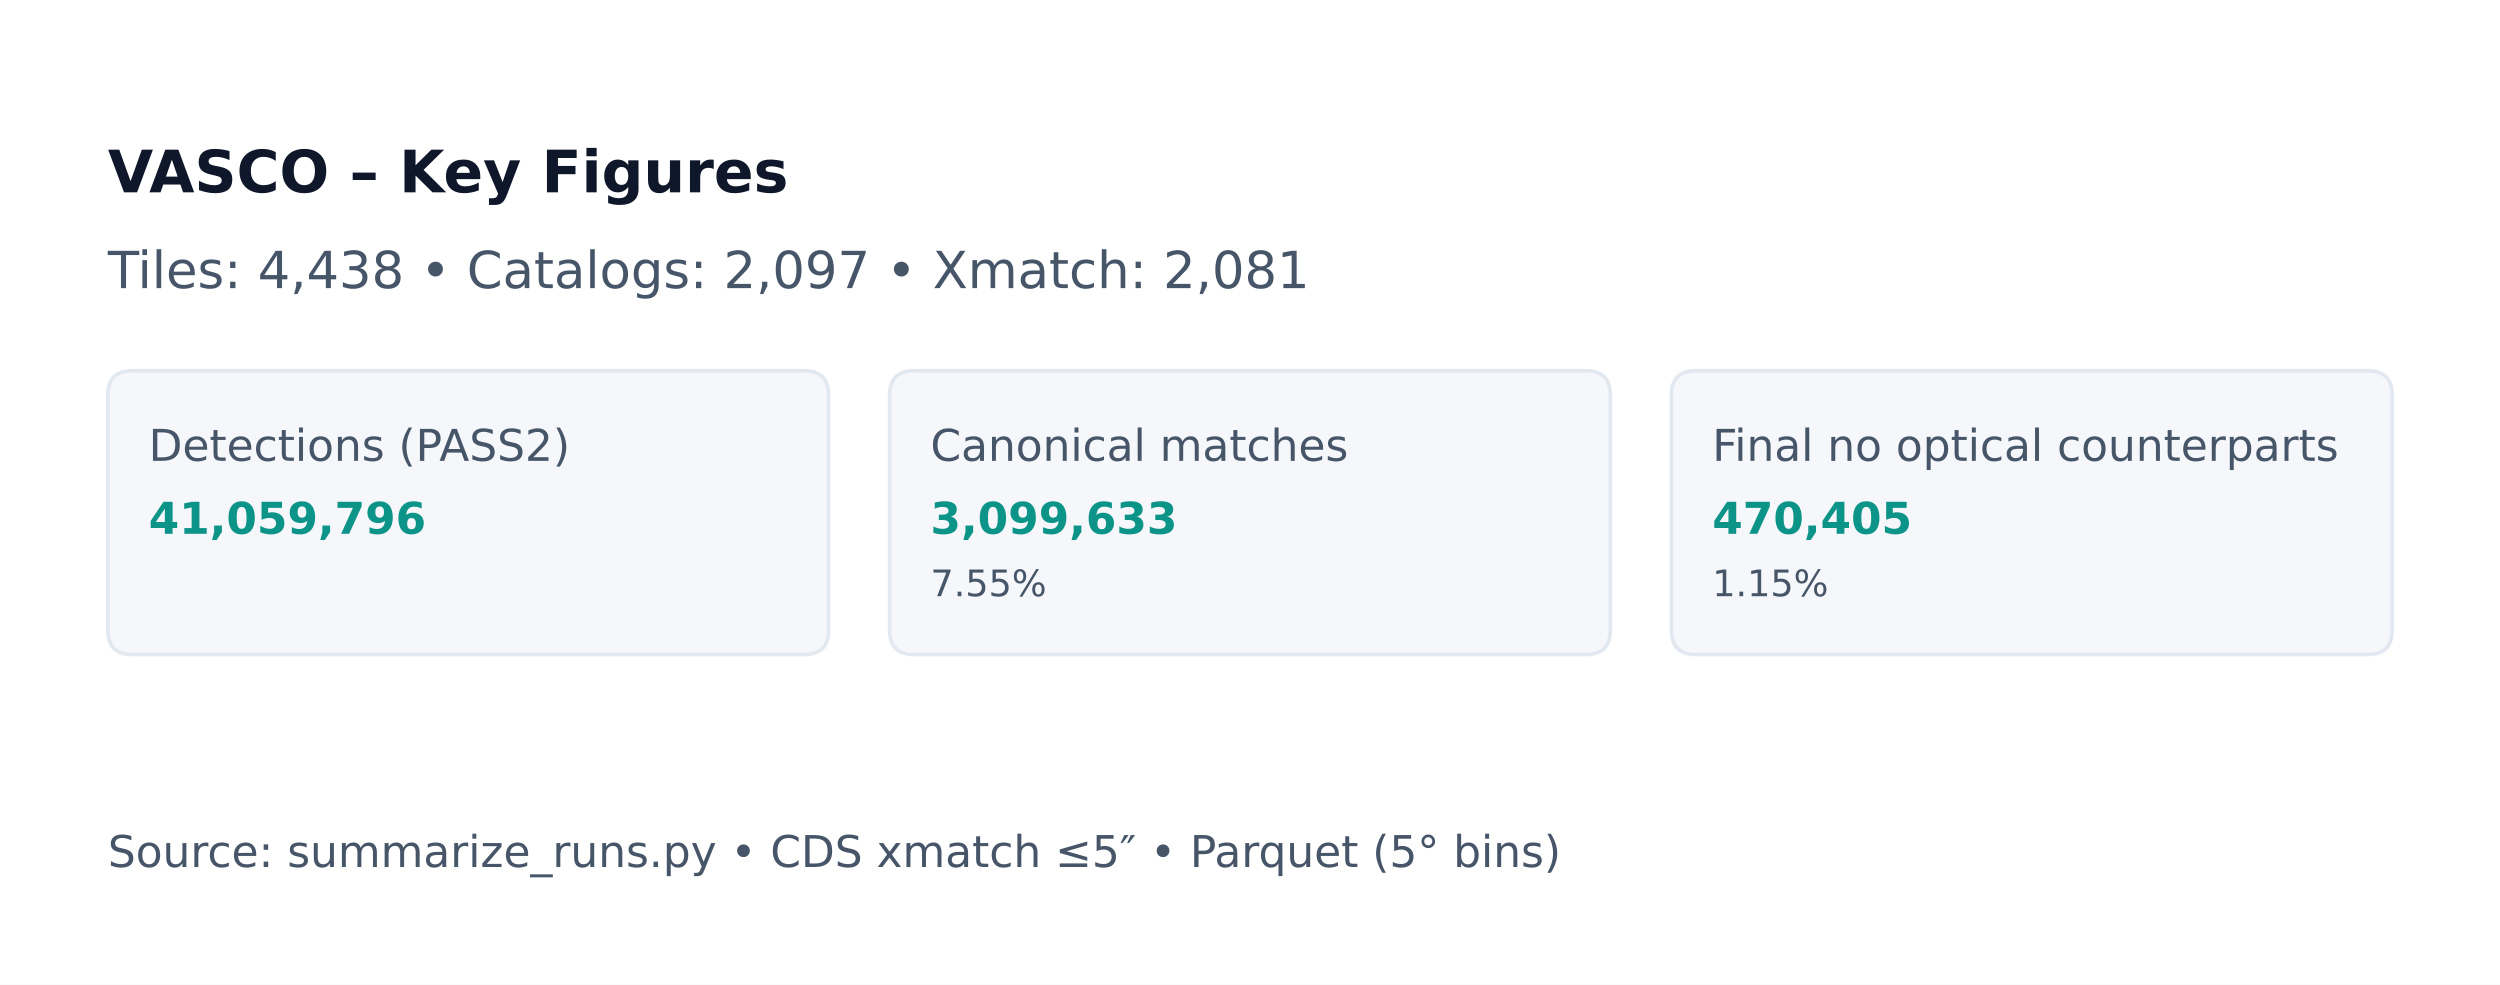
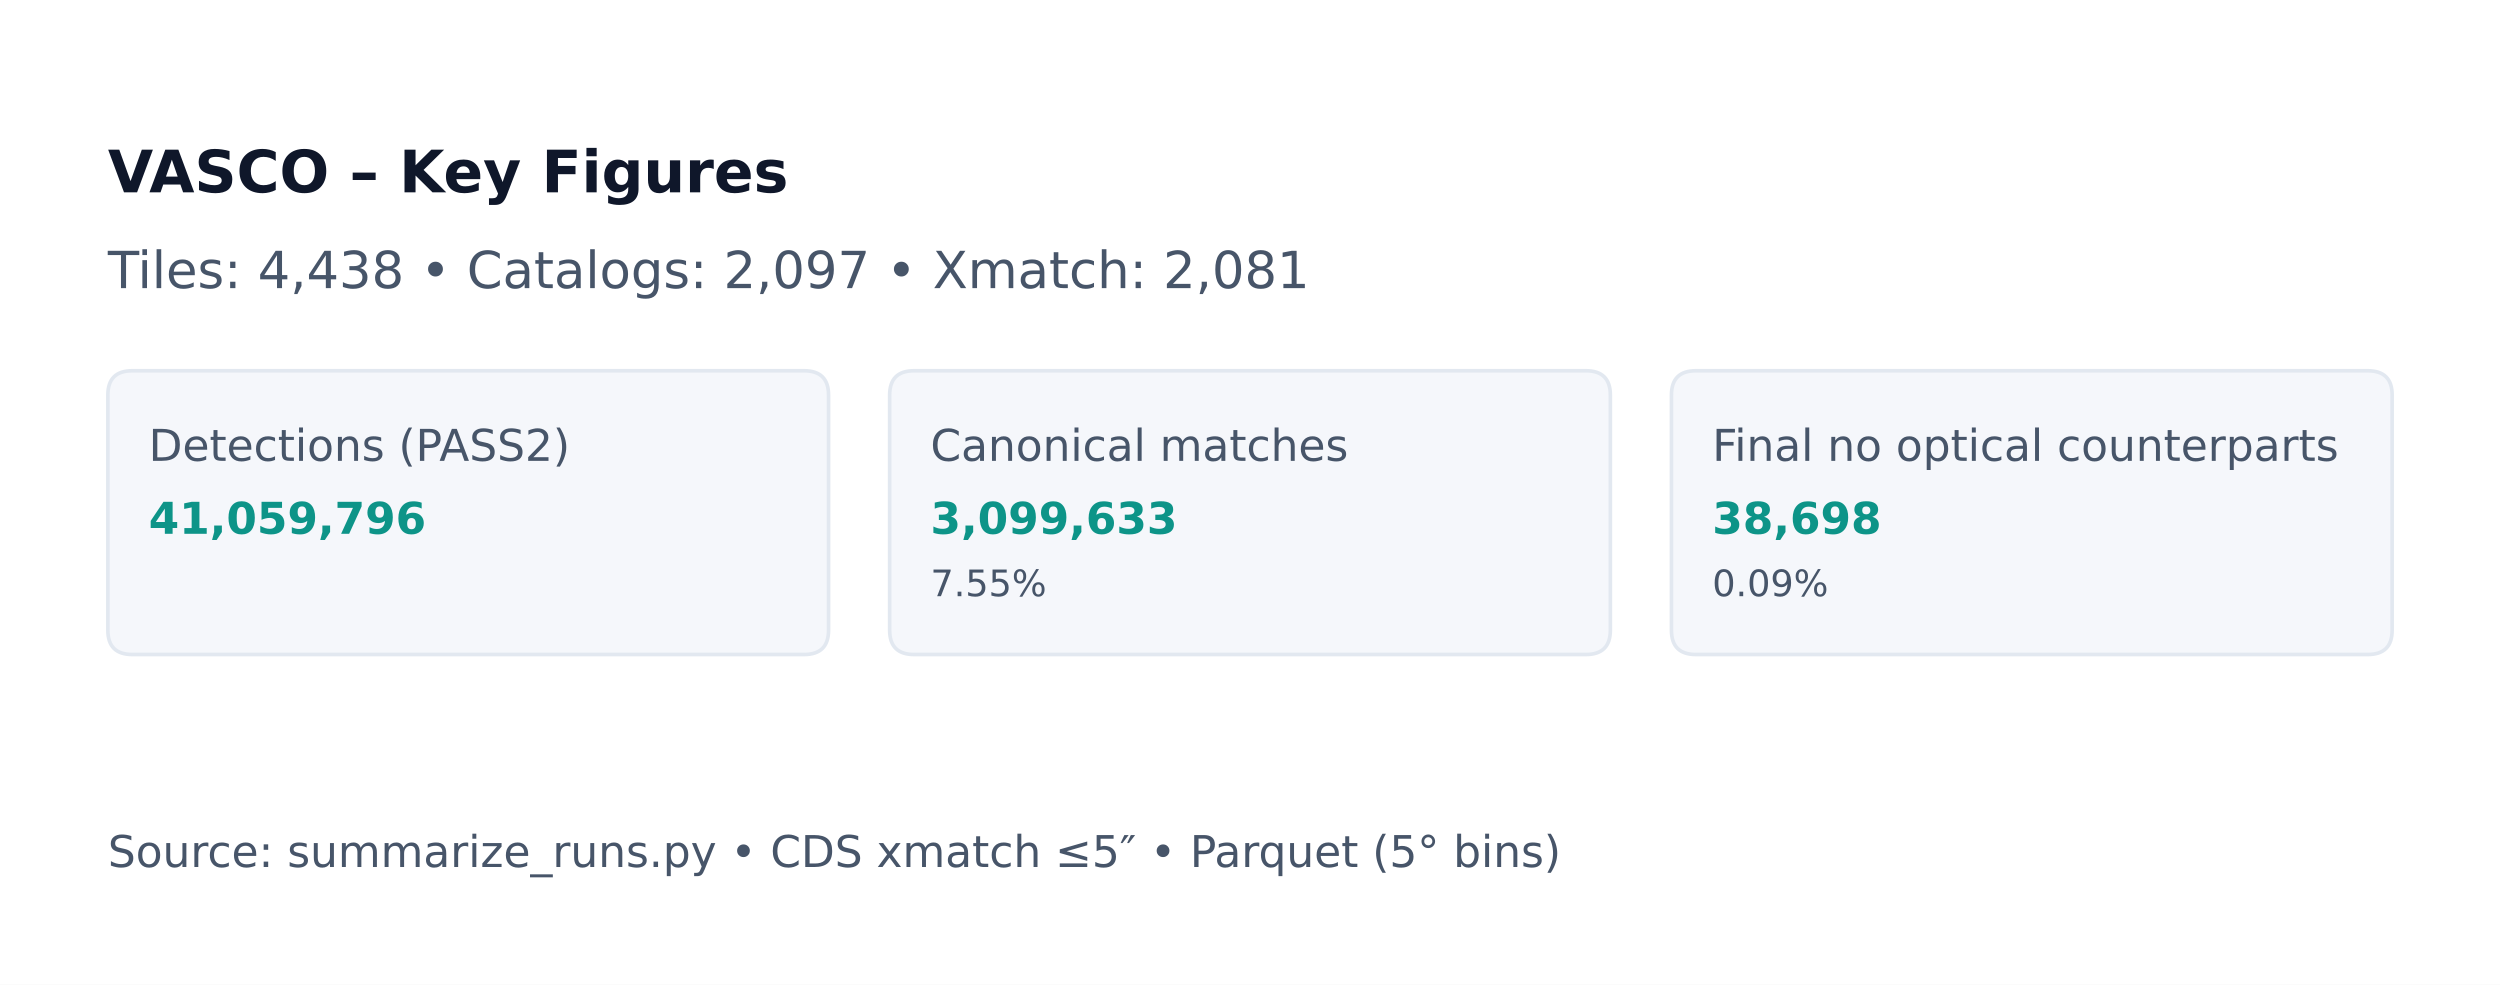
<svg xmlns="http://www.w3.org/2000/svg" width="684pt" height="269.424pt" viewBox="0 0 684 269.424" version="1.1">
  <defs>
    <style type="text/css">*{stroke-linejoin: round; stroke-linecap: butt}</style>
  </defs>
  <g id="figure_1">
    <g id="patch_1">
      <path d="M 0 269.424  L 684 269.424  L 684 0  L 0 0  z " style="fill: #ffffff" />
    </g>
    <g id="axes_1">
      <g id="patch_2">
-         <path d="M 7.033 262.39  L 676.967 262.39  L 676.967 7.034  L 7.033 7.034  z " clip-path="url(#p5c04f35625)" style="fill: #ffffff; stroke: #ffffff; stroke-linejoin: miter" />
+         <path d="M 7.033 262.39  L 676.967 262.39  L 676.967 7.034  L 7.033 7.034  z " clip-path="url(#p5631bd181b)" style="fill: #ffffff; stroke: #ffffff; stroke-linejoin: miter" />
      </g>
      <g id="patch_3">
-         <path d="M 36.205 179.075  L 219.995 179.075  Q 226.691 179.075 226.691 172.422  L 226.691 108.09  Q 226.691 101.437 219.995 101.437  L 36.205 101.437  Q 29.509 101.437 29.509 108.09  L 29.509 172.422  Q 29.509 179.075 36.205 179.075  z " clip-path="url(#p5c04f35625)" style="fill: #f5f7fb; stroke: #e2e8f0; stroke-linejoin: miter" />
+         <path d="M 36.205 179.075  L 219.995 179.075  Q 226.691 179.075 226.691 172.422  L 226.691 108.09  Q 226.691 101.437 219.995 101.437  L 36.205 101.437  Q 29.509 101.437 29.509 108.09  L 29.509 172.422  Q 29.509 179.075 36.205 179.075  z " clip-path="url(#p5631bd181b)" style="fill: #f5f7fb; stroke: #e2e8f0; stroke-linejoin: miter" />
      </g>
      <g id="patch_4">
-         <path d="M 250.105 179.075  L 433.895 179.075  Q 440.591 179.075 440.591 172.422  L 440.591 108.09  Q 440.591 101.437 433.895 101.437  L 250.105 101.437  Q 243.409 101.437 243.409 108.09  L 243.409 172.422  Q 243.409 179.075 250.105 179.075  z " clip-path="url(#p5c04f35625)" style="fill: #f5f7fb; stroke: #e2e8f0; stroke-linejoin: miter" />
+         <path d="M 250.105 179.075  L 433.895 179.075  Q 440.591 179.075 440.591 172.422  L 440.591 108.09  Q 440.591 101.437 433.895 101.437  L 250.105 101.437  Q 243.409 101.437 243.409 108.09  L 243.409 172.422  Q 243.409 179.075 250.105 179.075  z " clip-path="url(#p5631bd181b)" style="fill: #f5f7fb; stroke: #e2e8f0; stroke-linejoin: miter" />
      </g>
      <g id="patch_5">
-         <path d="M 464.005 179.075  L 647.795 179.075  Q 654.491 179.075 654.491 172.422  L 654.491 108.09  Q 654.491 101.437 647.795 101.437  L 464.005 101.437  Q 457.309 101.437 457.309 108.09  L 457.309 172.422  Q 457.309 179.075 464.005 179.075  z " clip-path="url(#p5c04f35625)" style="fill: #f5f7fb; stroke: #e2e8f0; stroke-linejoin: miter" />
+         <path d="M 464.005 179.075  L 647.795 179.075  Q 654.491 179.075 654.491 172.422  L 654.491 108.09  Q 654.491 101.437 647.795 101.437  L 464.005 101.437  Q 457.309 101.437 457.309 108.09  L 457.309 172.422  Q 457.309 179.075 464.005 179.075  z " clip-path="url(#p5631bd181b)" style="fill: #f5f7fb; stroke: #e2e8f0; stroke-linejoin: miter" />
      </g>
      <g id="text_1">
        <text style="font-weight: 700; font-size: 16px; font-family: 'DejaVu Sans', 'Bitstream Vera Sans', 'Computer Modern Sans Serif', 'Lucida Grande', 'Verdana', 'Geneva', 'Lucid', 'Arial', 'Helvetica', 'Avant Garde', sans-serif; text-anchor: start; fill: #0f172a" x="29.52" y="52.621" transform="rotate(-0 29.52 52.6215)">VASCO – Key Figures</text>
      </g>
      <g id="text_2">
        <text style="font-size: 14px; font-family: 'DejaVu Sans', 'Bitstream Vera Sans', 'Computer Modern Sans Serif', 'Lucida Grande', 'Verdana', 'Geneva', 'Lucid', 'Arial', 'Helvetica', 'Avant Garde', sans-serif; text-anchor: start; fill: #475569" x="29.52" y="78.822" transform="rotate(-0 29.52 78.82181)">Tiles: 4,438  •  Catalogs: 2,097  •  Xmatch: 2,081</text>
      </g>
      <g id="text_3">
        <text style="font-size: 12px; font-family: 'DejaVu Sans', 'Bitstream Vera Sans', 'Computer Modern Sans Serif', 'Lucida Grande', 'Verdana', 'Geneva', 'Lucid', 'Arial', 'Helvetica', 'Avant Garde', sans-serif; text-anchor: start; fill: #475569" x="40.68" y="126.089" transform="rotate(-0 40.68 126.0893)">Detections (PASS2)</text>
      </g>
      <g id="text_4">
        <text style="font-weight: 700; font-size: 12px; font-family: 'DejaVu Sans', 'Bitstream Vera Sans', 'Computer Modern Sans Serif', 'Lucida Grande', 'Verdana', 'Geneva', 'Lucid', 'Arial', 'Helvetica', 'Avant Garde', sans-serif; text-anchor: start; fill: #0d9488" x="40.68" y="146.048" transform="rotate(-0 40.68 146.0477)">41,059,796</text>
      </g>
      <g id="text_5">
        <text style="font-size: 12px; font-family: 'DejaVu Sans', 'Bitstream Vera Sans', 'Computer Modern Sans Serif', 'Lucida Grande', 'Verdana', 'Geneva', 'Lucid', 'Arial', 'Helvetica', 'Avant Garde', sans-serif; text-anchor: start; fill: #475569" x="254.58" y="126.089" transform="rotate(-0 254.58 126.0893)">Canonical matches</text>
      </g>
      <g id="text_6">
        <text style="font-weight: 700; font-size: 12px; font-family: 'DejaVu Sans', 'Bitstream Vera Sans', 'Computer Modern Sans Serif', 'Lucida Grande', 'Verdana', 'Geneva', 'Lucid', 'Arial', 'Helvetica', 'Avant Garde', sans-serif; text-anchor: start; fill: #0d9488" x="254.58" y="146.048" transform="rotate(-0 254.58 146.0477)">3,099,633</text>
      </g>
      <g id="text_7">
        <text style="font-size: 10px; font-family: 'DejaVu Sans', 'Bitstream Vera Sans', 'Computer Modern Sans Serif', 'Lucida Grande', 'Verdana', 'Geneva', 'Lucid', 'Arial', 'Helvetica', 'Avant Garde', sans-serif; text-anchor: start; fill: #475569" x="254.58" y="163.124" transform="rotate(-0 254.58 163.1243)">7.55%</text>
      </g>
      <g id="text_8">
        <text style="font-size: 12px; font-family: 'DejaVu Sans', 'Bitstream Vera Sans', 'Computer Modern Sans Serif', 'Lucida Grande', 'Verdana', 'Geneva', 'Lucid', 'Arial', 'Helvetica', 'Avant Garde', sans-serif; text-anchor: start; fill: #475569" x="468.48" y="126.089" transform="rotate(-0 468.48 126.0893)">Final no optical counterparts</text>
      </g>
      <g id="text_9">
-         <text style="font-weight: 700; font-size: 12px; font-family: 'DejaVu Sans', 'Bitstream Vera Sans', 'Computer Modern Sans Serif', 'Lucida Grande', 'Verdana', 'Geneva', 'Lucid', 'Arial', 'Helvetica', 'Avant Garde', sans-serif; text-anchor: start; fill: #0d9488" x="468.48" y="146.048" transform="rotate(-0 468.48 146.0477)">470,405</text>
+         <text style="font-weight: 700; font-size: 12px; font-family: 'DejaVu Sans', 'Bitstream Vera Sans', 'Computer Modern Sans Serif', 'Lucida Grande', 'Verdana', 'Geneva', 'Lucid', 'Arial', 'Helvetica', 'Avant Garde', sans-serif; text-anchor: start; fill: #0d9488" x="468.48" y="146.048" transform="rotate(-0 468.48 146.0477)">38,698</text>
      </g>
      <g id="text_10">
-         <text style="font-size: 10px; font-family: 'DejaVu Sans', 'Bitstream Vera Sans', 'Computer Modern Sans Serif', 'Lucida Grande', 'Verdana', 'Geneva', 'Lucid', 'Arial', 'Helvetica', 'Avant Garde', sans-serif; text-anchor: start; fill: #475569" x="468.48" y="163.124" transform="rotate(-0 468.48 163.1243)">1.15%</text>
+         <text style="font-size: 10px; font-family: 'DejaVu Sans', 'Bitstream Vera Sans', 'Computer Modern Sans Serif', 'Lucida Grande', 'Verdana', 'Geneva', 'Lucid', 'Arial', 'Helvetica', 'Avant Garde', sans-serif; text-anchor: start; fill: #475569" x="468.48" y="163.124" transform="rotate(-0 468.48 163.1243)">0.09%</text>
      </g>
      <g id="text_11">
        <text style="font-size: 12px; font-family: 'DejaVu Sans', 'Bitstream Vera Sans', 'Computer Modern Sans Serif', 'Lucida Grande', 'Verdana', 'Geneva', 'Lucid', 'Arial', 'Helvetica', 'Avant Garde', sans-serif; text-anchor: start; fill: #475569" x="29.52" y="237.219" transform="rotate(-0 29.52 237.2186)">Source: summarize_runs.py  •  CDS xmatch ≤5″  •  Parquet (5° bins)</text>
      </g>
    </g>
  </g>
  <defs>
-     <clipPath id="p5c04f35625">
+     <clipPath id="p5631bd181b">
      <rect x="7.2" y="7.2" width="669.6" height="255.024" />
    </clipPath>
  </defs>
</svg>
